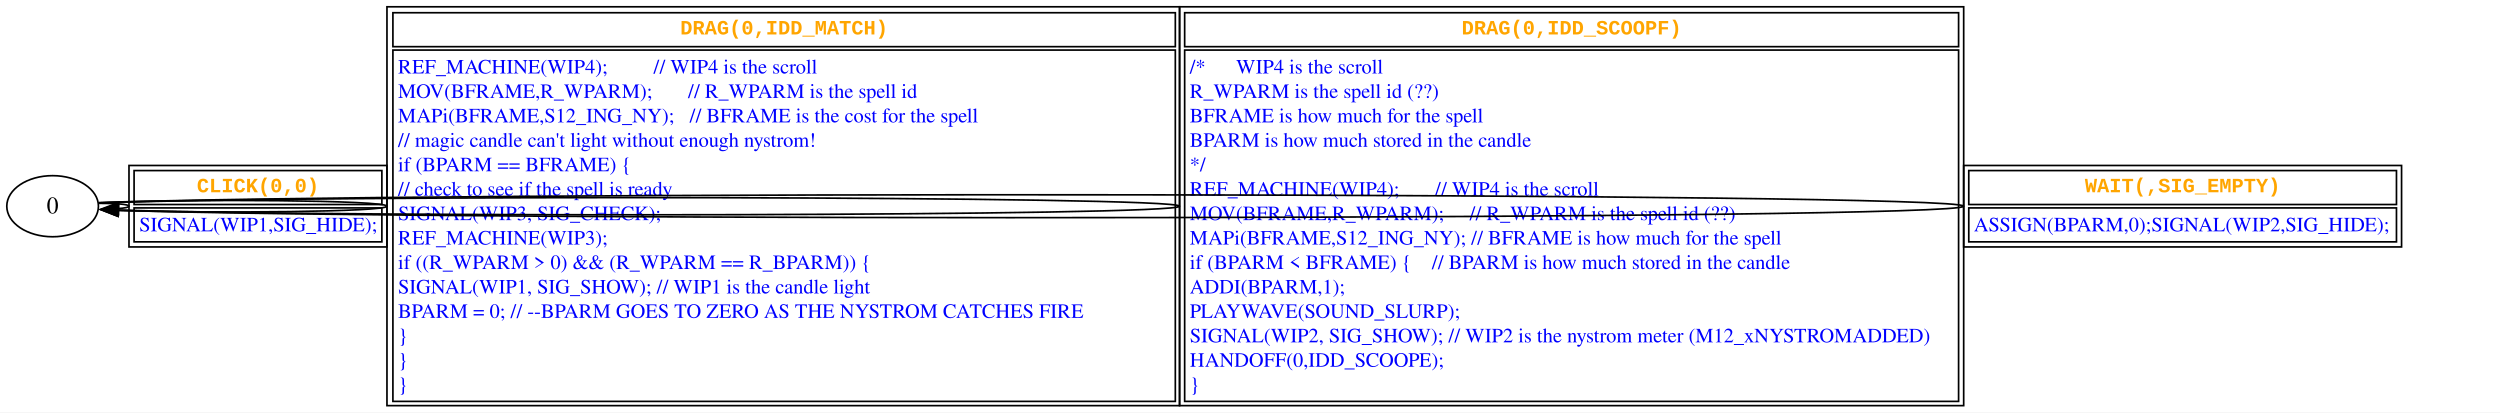
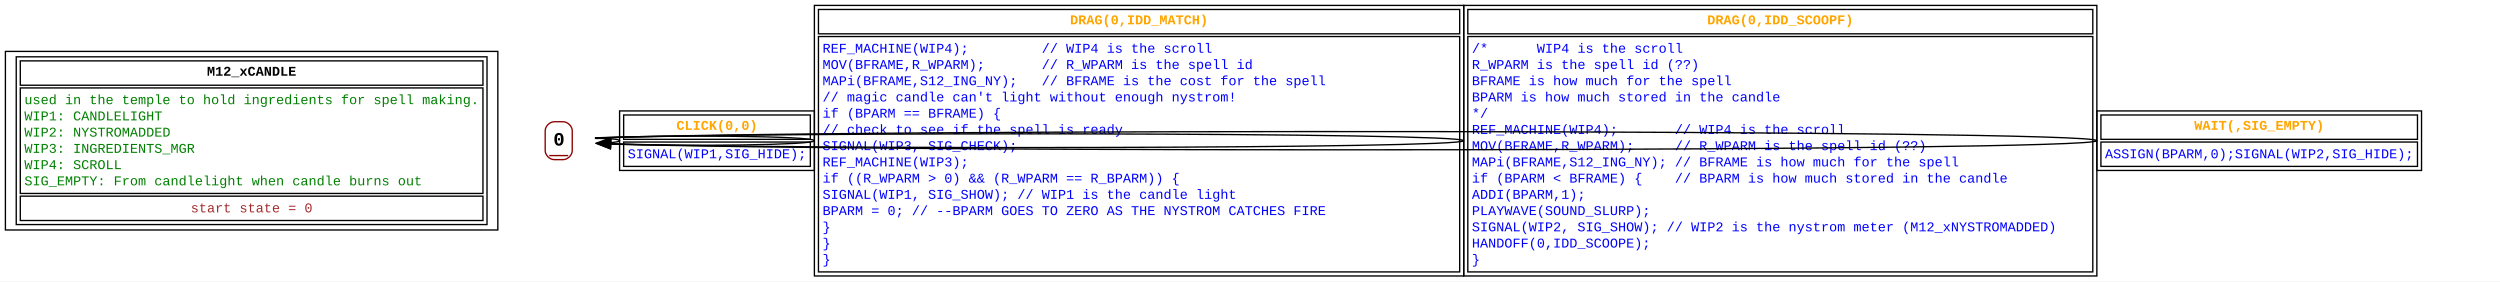
- <svg xmlns="http://www.w3.org/2000/svg" width="1473pt" height="243pt" viewBox="0.00 0.00 1473.00 243.00">
-   <g id="graph0" class="graph" transform="scale(1 1) rotate(0) translate(4 239)">
-     <polygon fill="white" stroke="none" points="-4,4 -4,-239 1469,-239 1469,4 -4,4" />
+ <svg xmlns="http://www.w3.org/2000/svg" width="1848pt" height="208pt" viewBox="0.00 0.00 1848.00 208.00">
+   <g id="graph0" class="graph" transform="scale(1 1) rotate(0) translate(4 204)">
+     <polygon fill="white" stroke="none" points="-4,4 -4,-204 1844,-204 1844,4 -4,4" />
    <g id="node1" class="node">
-       <ellipse fill="none" stroke="black" cx="27" cy="-117.5" rx="27" ry="18" />
-       <text text-anchor="middle" x="27" y="-113.3" font-family="Times,serif" font-size="14.00">0</text>
+       <polygon fill="none" stroke="black" points="0,-34 0,-166 364,-166 364,-34 0,-34" />
+       <polygon fill="none" stroke="black" points="11,-141 11,-159 353,-159 353,-141 11,-141" />
+       <text text-anchor="start" x="148.99" y="-148" font-family="Courier New" font-weight="bold" font-size="10.00">M12_xCANDLE</text>
+       <polygon fill="none" stroke="black" points="11,-61 11,-139 353,-139 353,-61 11,-61" />
+       <text text-anchor="start" x="14" y="-127" font-family="Courier New" font-size="10.00" fill="green">used in the temple to hold ingredients for spell making.</text>
+       <text text-anchor="start" x="14" y="-115" font-family="Courier New" font-size="10.00" fill="green">WIP1: CANDLELIGHT</text>
+       <text text-anchor="start" x="14" y="-103" font-family="Courier New" font-size="10.00" fill="green">WIP2: NYSTROMADDED</text>
+       <text text-anchor="start" x="14" y="-91" font-family="Courier New" font-size="10.00" fill="green">WIP3: INGREDIENTS_MGR</text>
+       <text text-anchor="start" x="14" y="-79" font-family="Courier New" font-size="10.00" fill="green">WIP4: SCROLL</text>
+       <text text-anchor="start" x="14" y="-67" font-family="Courier New" font-size="10.00" fill="green">SIG_EMPTY: From candlelight when candle burns out</text>
+       <polygon fill="none" stroke="black" points="11,-41 11,-59 353,-59 353,-41 11,-41" />
+       <text text-anchor="start" x="136.99" y="-47" font-family="Courier New" font-size="10.00" fill="brown">start state = 0</text>
+       <polygon fill="none" stroke="black" points="8,-38 8,-162 356,-162 356,-38 8,-38" />
+     </g>
+     <g id="node2" class="node">
+       <polyline fill="none" stroke="darkred" points="402,-89 416,-89" />
+       <text text-anchor="start" x="405" y="-96.4" font-family="Courier New" font-weight="bold" font-size="14.00">0</text>
+       <path fill="none" stroke="darkred" d="M405.67,-86C405.67,-86 412.33,-86 412.33,-86 415.67,-86 419,-89.33 419,-92.67 419,-92.67 419,-107.33 419,-107.33 419,-110.67 415.67,-114 412.33,-114 412.33,-114 405.67,-114 405.67,-114 402.33,-114 399,-110.67 399,-107.33 399,-107.33 399,-92.67 399,-92.67 399,-89.33 402.33,-86 405.67,-86" />
    </g>
    <g id="edge1" class="edge">
-       <path fill="none" stroke="black" d="M54.24,-119.19C64.02,-119.22 72,-118.66 72,-117.5 72,-116.85 69.48,-116.38 65.53,-116.11" />
-       <polygon fill="black" stroke="black" points="65.84,-112.62 55.75,-115.85 65.66,-119.61 65.84,-112.62" />
-       <polygon fill="none" stroke="black" points="75,-118.5 75,-138.5 221,-138.5 221,-118.5 75,-118.5" />
-       <text text-anchor="start" x="111.99" y="-125.7" font-family="Courier New" font-weight="bold" font-size="12.00" fill="orange">CLICK(0,0)</text>
-       <polygon fill="none" stroke="black" points="75,-96.5 75,-116.5 221,-116.5 221,-96.5 75,-96.5" />
-       <text text-anchor="start" x="78" y="-102.7" font-family="Times,serif" font-size="12.00" fill="blue">SIGNAL(WIP1,SIG_HIDE);</text>
-       <polygon fill="none" stroke="black" points="72,-93.5 72,-141.5 224,-141.5 224,-93.5 72,-93.5" />
+       <path fill="none" stroke="black" d="M435.79,-101.68C445.78,-101.74 454,-101.18 454,-100 454,-99.32 451.25,-98.84 447.01,-98.58" />
+       <polygon fill="black" stroke="black" points="447.39,-95.08 437.31,-98.35 447.22,-102.08 447.39,-95.08" />
+       <polygon fill="none" stroke="black" points="457,-101 457,-119 595,-119 595,-101 457,-101" />
+       <text text-anchor="start" x="496" y="-108" font-family="Courier New" font-weight="bold" font-size="10.00" fill="orange">CLICK(0,0)</text>
+       <polygon fill="none" stroke="black" points="457,-81 457,-99 595,-99 595,-81 457,-81" />
+       <text text-anchor="start" x="460" y="-87" font-family="Courier New" font-size="10.00" fill="blue">SIGNAL(WIP1,SIG_HIDE);</text>
+       <polygon fill="none" stroke="black" points="454,-78 454,-122 598,-122 598,-78 454,-78" />
    </g>
    <g id="edge2" class="edge">
-       <path fill="none" stroke="black" d="M54.17,-119.61C109.48,-121.83 224,-121.13 224,-117.5 224,-114.1 123.77,-113.27 65.56,-115" />
-       <polygon fill="black" stroke="black" points="65.56,-111.5 55.69,-115.34 65.8,-118.49 65.56,-111.5" />
-       <polygon fill="none" stroke="black" points="227.5,-211.5 227.5,-231.5 688.5,-231.5 688.5,-211.5 227.5,-211.5" />
-       <text text-anchor="start" x="396.79" y="-218.7" font-family="Courier New" font-weight="bold" font-size="12.00" fill="orange">DRAG(0,IDD_MATCH)</text>
-       <polygon fill="none" stroke="black" points="227.5,-2.5 227.5,-209.5 688.5,-209.5 688.5,-2.5 227.5,-2.5" />
-       <text text-anchor="start" x="230.5" y="-195.7" font-family="Times,serif" font-size="12.00" fill="blue">REF_MACHINE(WIP4);         // WIP4 is the scroll</text>
-       <text text-anchor="start" x="230.5" y="-181.3" font-family="Times,serif" font-size="12.00" fill="blue">MOV(BFRAME,R_WPARM);       // R_WPARM is the spell id</text>
-       <text text-anchor="start" x="230.5" y="-166.9" font-family="Times,serif" font-size="12.00" fill="blue">MAPi(BFRAME,S12_ING_NY);   // BFRAME is the cost for the spell</text>
-       <text text-anchor="start" x="230.5" y="-152.5" font-family="Times,serif" font-size="12.00" fill="blue">// magic candle can't light without enough nystrom!</text>
-       <text text-anchor="start" x="230.5" y="-138.1" font-family="Times,serif" font-size="12.00" fill="blue">if (BPARM == BFRAME) {</text>
-       <text text-anchor="start" x="230.5" y="-123.7" font-family="Times,serif" font-size="12.00" fill="blue">    // check to see if the spell is ready</text>
-       <text text-anchor="start" x="230.5" y="-109.3" font-family="Times,serif" font-size="12.00" fill="blue">    SIGNAL(WIP3, SIG_CHECK);</text>
-       <text text-anchor="start" x="230.5" y="-94.9" font-family="Times,serif" font-size="12.00" fill="blue">    REF_MACHINE(WIP3);</text>
-       <text text-anchor="start" x="230.5" y="-80.5" font-family="Times,serif" font-size="12.00" fill="blue">    if ((R_WPARM &gt; 0) &amp;&amp; (R_WPARM == R_BPARM)) {</text>
-       <text text-anchor="start" x="230.5" y="-66.1" font-family="Times,serif" font-size="12.00" fill="blue">                SIGNAL(WIP1, SIG_SHOW); // WIP1 is the candle light</text>
-       <text text-anchor="start" x="230.5" y="-51.7" font-family="Times,serif" font-size="12.00" fill="blue">                BPARM = 0; // --BPARM GOES TO ZERO AS THE NYSTROM CATCHES FIRE</text>
-       <text text-anchor="start" x="230.5" y="-37.3" font-family="Times,serif" font-size="12.00" fill="blue">        }</text>
-       <text text-anchor="start" x="230.5" y="-22.9" font-family="Times,serif" font-size="12.00" fill="blue">    }</text>
-       <text text-anchor="start" x="230.5" y="-8.5" font-family="Times,serif" font-size="12.00" fill="blue">}</text>
-       <polygon fill="none" stroke="black" points="224,0 224,-235 691,-235 691,0 224,0" />
+       <path fill="none" stroke="black" d="M435.78,-102.12C489.22,-104.33 598,-103.62 598,-100 598,-96.62 503.18,-95.78 447.11,-97.48" />
+       <polygon fill="black" stroke="black" points="447.16,-93.97 437.29,-97.82 447.41,-100.97 447.16,-93.97" />
+       <polygon fill="none" stroke="black" points="601,-179 601,-197 1075,-197 1075,-179 601,-179" />
+       <text text-anchor="start" x="786.99" y="-186" font-family="Courier New" font-weight="bold" font-size="10.00" fill="orange">DRAG(0,IDD_MATCH)</text>
+       <polygon fill="none" stroke="black" points="601,-3 601,-177 1075,-177 1075,-3 601,-3" />
+       <text text-anchor="start" x="604" y="-165" font-family="Courier New" font-size="10.00" fill="blue">REF_MACHINE(WIP4);         // WIP4 is the scroll</text>
+       <text text-anchor="start" x="604" y="-153" font-family="Courier New" font-size="10.00" fill="blue">MOV(BFRAME,R_WPARM);       // R_WPARM is the spell id</text>
+       <text text-anchor="start" x="604" y="-141" font-family="Courier New" font-size="10.00" fill="blue">MAPi(BFRAME,S12_ING_NY);   // BFRAME is the cost for the spell</text>
+       <text text-anchor="start" x="604" y="-129" font-family="Courier New" font-size="10.00" fill="blue">// magic candle can't light without enough nystrom!</text>
+       <text text-anchor="start" x="604" y="-117" font-family="Courier New" font-size="10.00" fill="blue">if (BPARM == BFRAME) {</text>
+       <text text-anchor="start" x="604" y="-105" font-family="Courier New" font-size="10.00" fill="blue">    // check to see if the spell is ready</text>
+       <text text-anchor="start" x="604" y="-93" font-family="Courier New" font-size="10.00" fill="blue">    SIGNAL(WIP3, SIG_CHECK);</text>
+       <text text-anchor="start" x="604" y="-81" font-family="Courier New" font-size="10.00" fill="blue">    REF_MACHINE(WIP3);</text>
+       <text text-anchor="start" x="604" y="-69" font-family="Courier New" font-size="10.00" fill="blue">    if ((R_WPARM &gt; 0) &amp;&amp; (R_WPARM == R_BPARM)) {</text>
+       <text text-anchor="start" x="604" y="-57" font-family="Courier New" font-size="10.00" fill="blue">                SIGNAL(WIP1, SIG_SHOW); // WIP1 is the candle light</text>
+       <text text-anchor="start" x="604" y="-45" font-family="Courier New" font-size="10.00" fill="blue">                BPARM = 0; // --BPARM GOES TO ZERO AS THE NYSTROM CATCHES FIRE</text>
+       <text text-anchor="start" x="604" y="-33" font-family="Courier New" font-size="10.00" fill="blue">        }</text>
+       <text text-anchor="start" x="604" y="-21" font-family="Courier New" font-size="10.00" fill="blue">    }</text>
+       <text text-anchor="start" x="604" y="-9" font-family="Courier New" font-size="10.00" fill="blue">}</text>
+       <polygon fill="none" stroke="black" points="598,0 598,-200 1078,-200 1078,0 598,0" />
    </g>
    <g id="edge3" class="edge">
-       <path fill="none" stroke="black" d="M54.02,-119.39C180.17,-124.18 691,-123.54 691,-117.5 691,-111.62 207.72,-110.86 65.21,-115.23" />
-       <polygon fill="black" stroke="black" points="65.41,-111.72 55.53,-115.55 65.65,-118.71 65.41,-111.72" />
-       <polygon fill="none" stroke="black" points="694,-211.5 694,-231.5 1150,-231.5 1150,-211.5 694,-211.5" />
-       <text text-anchor="start" x="857.19" y="-218.7" font-family="Courier New" font-weight="bold" font-size="12.00" fill="orange">DRAG(0,IDD_SCOOPF)</text>
-       <polygon fill="none" stroke="black" points="694,-2.5 694,-209.5 1150,-209.5 1150,-2.5 694,-2.5" />
-       <text text-anchor="start" x="697" y="-195.7" font-family="Times,serif" font-size="12.00" fill="blue">/*      WIP4 is the scroll</text>
-       <text text-anchor="start" x="697" y="-181.3" font-family="Times,serif" font-size="12.00" fill="blue">        R_WPARM is the spell id (??)</text>
-       <text text-anchor="start" x="697" y="-166.9" font-family="Times,serif" font-size="12.00" fill="blue">        BFRAME is how much for the spell</text>
-       <text text-anchor="start" x="697" y="-152.5" font-family="Times,serif" font-size="12.00" fill="blue">        BPARM is how much stored in the candle</text>
-       <text text-anchor="start" x="697" y="-138.1" font-family="Times,serif" font-size="12.00" fill="blue">*/</text>
-       <text text-anchor="start" x="697" y="-123.7" font-family="Times,serif" font-size="12.00" fill="blue">REF_MACHINE(WIP4);       // WIP4 is the scroll</text>
-       <text text-anchor="start" x="697" y="-109.3" font-family="Times,serif" font-size="12.00" fill="blue">MOV(BFRAME,R_WPARM);     // R_WPARM is the spell id (??)</text>
-       <text text-anchor="start" x="697" y="-94.9" font-family="Times,serif" font-size="12.00" fill="blue">MAPi(BFRAME,S12_ING_NY); // BFRAME is how much for the spell</text>
-       <text text-anchor="start" x="697" y="-80.5" font-family="Times,serif" font-size="12.00" fill="blue">if (BPARM &lt; BFRAME) {    // BPARM is how much stored in the candle</text>
-       <text text-anchor="start" x="697" y="-66.1" font-family="Times,serif" font-size="12.00" fill="blue">    ADDI(BPARM,1);</text>
-       <text text-anchor="start" x="697" y="-51.7" font-family="Times,serif" font-size="12.00" fill="blue">    PLAYWAVE(SOUND_SLURP);</text>
-       <text text-anchor="start" x="697" y="-37.3" font-family="Times,serif" font-size="12.00" fill="blue">    SIGNAL(WIP2, SIG_SHOW); // WIP2 is the nystrom meter (M12_xNYSTROMADDED)</text>
-       <text text-anchor="start" x="697" y="-22.9" font-family="Times,serif" font-size="12.00" fill="blue">    HANDOFF(0,IDD_SCOOPE);</text>
-       <text text-anchor="start" x="697" y="-8.5" font-family="Times,serif" font-size="12.00" fill="blue">}</text>
-       <polygon fill="none" stroke="black" points="691,0 691,-235 1153,-235 1153,0 691,0" />
+       <path fill="none" stroke="black" d="M435.76,-101.88C562.03,-106.68 1078,-106.05 1078,-100 1078,-94.11 589.87,-93.36 446.97,-97.74" />
+       <polygon fill="black" stroke="black" points="447.15,-94.23 437.27,-98.07 447.39,-101.23 447.15,-94.23" />
+       <polygon fill="none" stroke="black" points="1081,-179 1081,-197 1543,-197 1543,-179 1081,-179" />
+       <text text-anchor="start" x="1257.99" y="-186" font-family="Courier New" font-weight="bold" font-size="10.00" fill="orange">DRAG(0,IDD_SCOOPF)</text>
+       <polygon fill="none" stroke="black" points="1081,-3 1081,-177 1543,-177 1543,-3 1081,-3" />
+       <text text-anchor="start" x="1084" y="-165" font-family="Courier New" font-size="10.00" fill="blue">/*      WIP4 is the scroll</text>
+       <text text-anchor="start" x="1084" y="-153" font-family="Courier New" font-size="10.00" fill="blue">        R_WPARM is the spell id (??)</text>
+       <text text-anchor="start" x="1084" y="-141" font-family="Courier New" font-size="10.00" fill="blue">        BFRAME is how much for the spell</text>
+       <text text-anchor="start" x="1084" y="-129" font-family="Courier New" font-size="10.00" fill="blue">        BPARM is how much stored in the candle</text>
+       <text text-anchor="start" x="1084" y="-117" font-family="Courier New" font-size="10.00" fill="blue">*/</text>
+       <text text-anchor="start" x="1084" y="-105" font-family="Courier New" font-size="10.00" fill="blue">REF_MACHINE(WIP4);       // WIP4 is the scroll</text>
+       <text text-anchor="start" x="1084" y="-93" font-family="Courier New" font-size="10.00" fill="blue">MOV(BFRAME,R_WPARM);     // R_WPARM is the spell id (??)</text>
+       <text text-anchor="start" x="1084" y="-81" font-family="Courier New" font-size="10.00" fill="blue">MAPi(BFRAME,S12_ING_NY); // BFRAME is how much for the spell</text>
+       <text text-anchor="start" x="1084" y="-69" font-family="Courier New" font-size="10.00" fill="blue">if (BPARM &lt; BFRAME) {    // BPARM is how much stored in the candle</text>
+       <text text-anchor="start" x="1084" y="-57" font-family="Courier New" font-size="10.00" fill="blue">    ADDI(BPARM,1);</text>
+       <text text-anchor="start" x="1084" y="-45" font-family="Courier New" font-size="10.00" fill="blue">    PLAYWAVE(SOUND_SLURP);</text>
+       <text text-anchor="start" x="1084" y="-33" font-family="Courier New" font-size="10.00" fill="blue">    SIGNAL(WIP2, SIG_SHOW); // WIP2 is the nystrom meter (M12_xNYSTROMADDED)</text>
+       <text text-anchor="start" x="1084" y="-21" font-family="Courier New" font-size="10.00" fill="blue">    HANDOFF(0,IDD_SCOOPE);</text>
+       <text text-anchor="start" x="1084" y="-9" font-family="Courier New" font-size="10.00" fill="blue">}</text>
+       <polygon fill="none" stroke="black" points="1078,0 1078,-200 1546,-200 1546,0 1078,0" />
    </g>
    <g id="edge4" class="edge">
-       <path fill="none" stroke="black" d="M54.21,-119.49C228.04,-126.44 1153,-125.78 1153,-117.5 1153,-109.39 264.71,-108.59 65.54,-115.1" />
-       <polygon fill="black" stroke="black" points="65.59,-111.6 55.73,-115.46 65.85,-118.59 65.59,-111.6" />
-       <polygon fill="none" stroke="black" points="1156,-118.5 1156,-138.5 1408,-138.5 1408,-118.5 1156,-118.5" />
-       <text text-anchor="start" x="1224.39" y="-125.7" font-family="Courier New" font-weight="bold" font-size="12.00" fill="orange">WAIT(,SIG_EMPTY)</text>
-       <polygon fill="none" stroke="black" points="1156,-96.5 1156,-116.5 1408,-116.5 1408,-96.5 1156,-96.5" />
-       <text text-anchor="start" x="1159" y="-102.7" font-family="Times,serif" font-size="12.00" fill="blue">ASSIGN(BPARM,0);SIGNAL(WIP2,SIG_HIDE);</text>
-       <polygon fill="none" stroke="black" points="1153,-93.5 1153,-141.5 1411,-141.5 1411,-93.5 1153,-93.5" />
+       <path fill="none" stroke="black" d="M435.86,-101.97C609.75,-108.94 1546,-108.29 1546,-100 1546,-91.88 646.86,-91.09 447.21,-97.62" />
+       <polygon fill="black" stroke="black" points="447.24,-94.12 437.37,-97.98 447.49,-101.12 447.24,-94.12" />
+       <polygon fill="none" stroke="black" points="1549,-101 1549,-119 1783,-119 1783,-101 1549,-101" />
+       <text text-anchor="start" x="1617.99" y="-108" font-family="Courier New" font-weight="bold" font-size="10.00" fill="orange">WAIT(,SIG_EMPTY)</text>
+       <polygon fill="none" stroke="black" points="1549,-81 1549,-99 1783,-99 1783,-81 1549,-81" />
+       <text text-anchor="start" x="1552" y="-87" font-family="Courier New" font-size="10.00" fill="blue">ASSIGN(BPARM,0);SIGNAL(WIP2,SIG_HIDE);</text>
+       <polygon fill="none" stroke="black" points="1546,-78 1546,-122 1786,-122 1786,-78 1546,-78" />
    </g>
  </g>
</svg>
